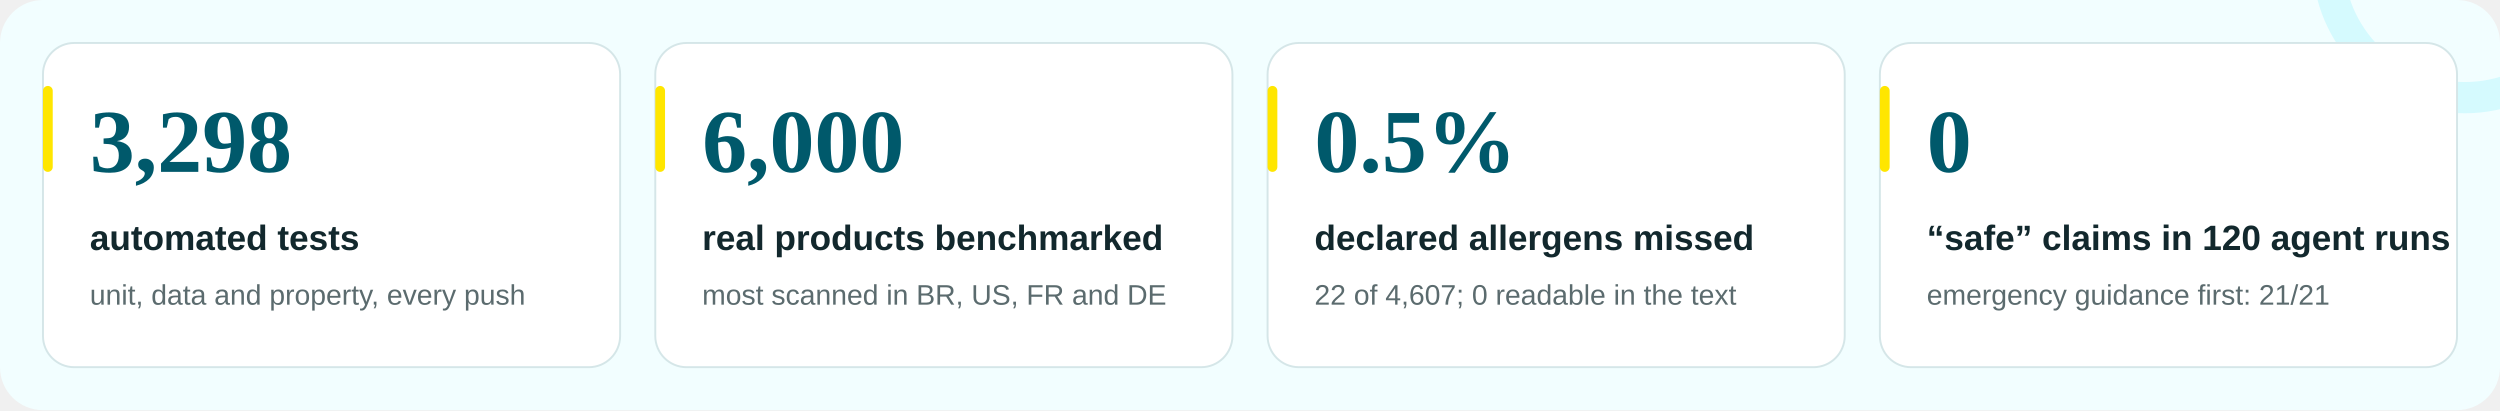
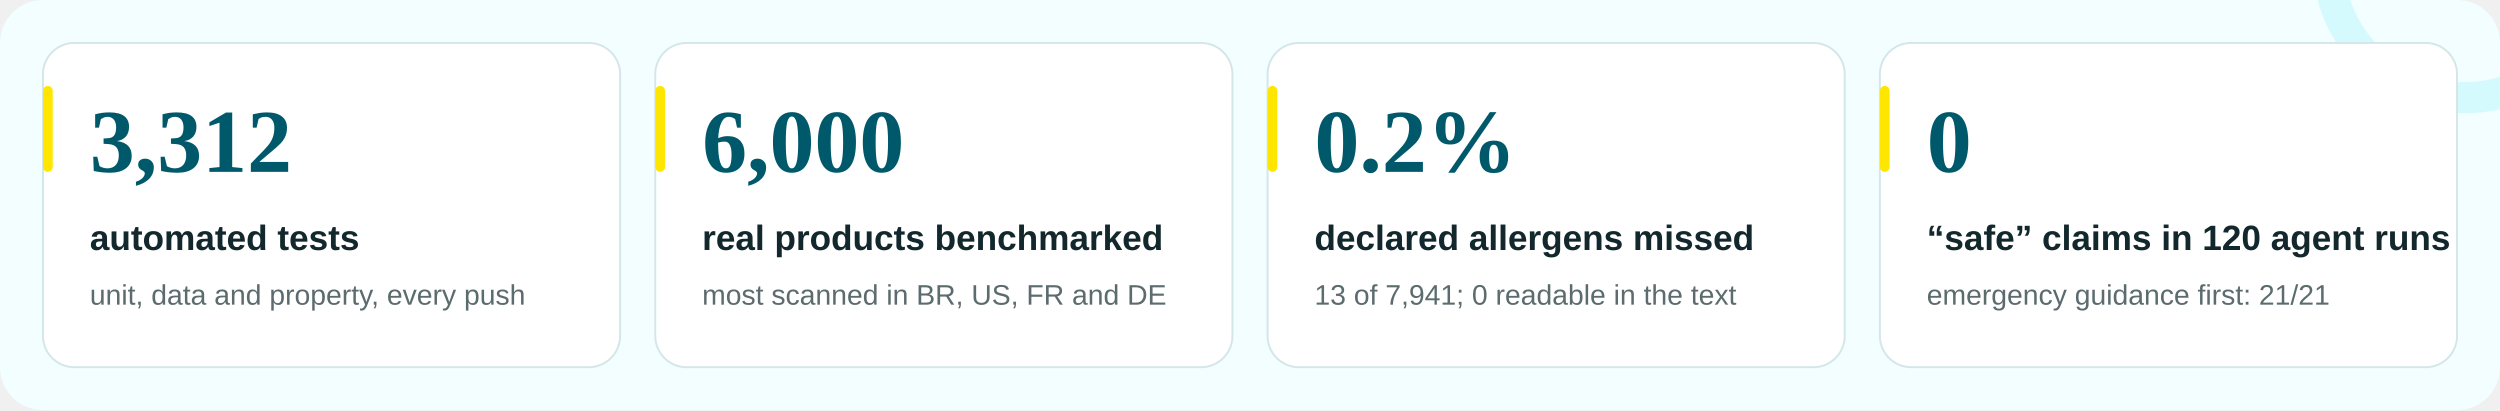
- <svg xmlns="http://www.w3.org/2000/svg" width="1280" height="210" viewBox="0 0 1280 210" role="img" aria-label="3,298 automated tests · 6,000 real products benchmarked · 0.5% declared allergens missed · 0 “safe” claims in 120 agent runs">
+ <svg xmlns="http://www.w3.org/2000/svg" width="1280" height="210" viewBox="0 0 1280 210" role="img" aria-label="3,312 automated tests · 6,000 real products benchmarked · 0.2% declared allergens missed · 0 “safe” claims in 120 agent runs">
  <defs>
    <clipPath id="c">
      <rect width="1280" height="210" rx="22" />
    </clipPath>
  </defs>
  <g clip-path="url(#c)">
    <rect width="1280" height="210" fill="#F2FEFF" />
    <circle cx="1262" cy="-20" r="70" fill="none" stroke="#D5FAFE" stroke-width="16" />
  </g>
  <g transform="translate(22.0,22)">
    <rect width="295.5" height="166" rx="16" fill="#FFFFFF" stroke="#D5E6E8" />
    <rect x="0" y="22" width="5" height="44" rx="2.5" fill="#FFE600" />
-     <text x="24" y="66" font-family="Fraunces, Georgia, 'Times New Roman', serif" font-size="46" font-weight="700" fill="#00596B">3,298</text>
+     <text x="24" y="66" font-family="Fraunces, Georgia, 'Times New Roman', serif" font-size="46" font-weight="700" fill="#00596B">3,312</text>
    <text x="24" y="106" font-family="Signika, 'Segoe UI', Arial, sans-serif" font-size="18" font-weight="600" fill="#12282D">automated tests</text>
    <text x="24" y="134" font-family="Signika, 'Segoe UI', Arial, sans-serif" font-size="14.5" fill="#5B6B6E">unit, data and property, every push</text>
  </g>
  <g transform="translate(335.5,22)">
    <rect width="295.5" height="166" rx="16" fill="#FFFFFF" stroke="#D5E6E8" />
    <rect x="0" y="22" width="5" height="44" rx="2.5" fill="#FFE600" />
    <text x="24" y="66" font-family="Fraunces, Georgia, 'Times New Roman', serif" font-size="46" font-weight="700" fill="#00596B">6,000</text>
    <text x="24" y="106" font-family="Signika, 'Segoe UI', Arial, sans-serif" font-size="18" font-weight="600" fill="#12282D">real products benchmarked</text>
    <text x="24" y="134" font-family="Signika, 'Segoe UI', Arial, sans-serif" font-size="14.5" fill="#5B6B6E">most scanned in BR, US, FR and DE</text>
  </g>
  <g transform="translate(649.0,22)">
    <rect width="295.5" height="166" rx="16" fill="#FFFFFF" stroke="#D5E6E8" />
    <rect x="0" y="22" width="5" height="44" rx="2.5" fill="#FFE600" />
-     <text x="24" y="66" font-family="Fraunces, Georgia, 'Times New Roman', serif" font-size="46" font-weight="700" fill="#00596B">0.5%</text>
+     <text x="24" y="66" font-family="Fraunces, Georgia, 'Times New Roman', serif" font-size="46" font-weight="700" fill="#00596B">0.2%</text>
    <text x="24" y="106" font-family="Signika, 'Segoe UI', Arial, sans-serif" font-size="18" font-weight="600" fill="#12282D">declared allergens missed</text>
-     <text x="24" y="134" font-family="Signika, 'Segoe UI', Arial, sans-serif" font-size="14.5" fill="#5B6B6E">22 of 4,607; 0 readable in the text</text>
+     <text x="24" y="134" font-family="Signika, 'Segoe UI', Arial, sans-serif" font-size="14.5" fill="#5B6B6E">13 of 7,941; 0 readable in the text</text>
  </g>
  <g transform="translate(962.5,22)">
    <rect width="295.5" height="166" rx="16" fill="#FFFFFF" stroke="#D5E6E8" />
    <rect x="0" y="22" width="5" height="44" rx="2.5" fill="#FFE600" />
    <text x="24" y="66" font-family="Fraunces, Georgia, 'Times New Roman', serif" font-size="46" font-weight="700" fill="#00596B">0</text>
    <text x="24" y="106" font-family="Signika, 'Segoe UI', Arial, sans-serif" font-size="18" font-weight="600" fill="#12282D">“safe” claims in 120 agent runs</text>
    <text x="24" y="134" font-family="Signika, 'Segoe UI', Arial, sans-serif" font-size="14.5" fill="#5B6B6E">emergency guidance first: 21/21</text>
  </g>
</svg>
